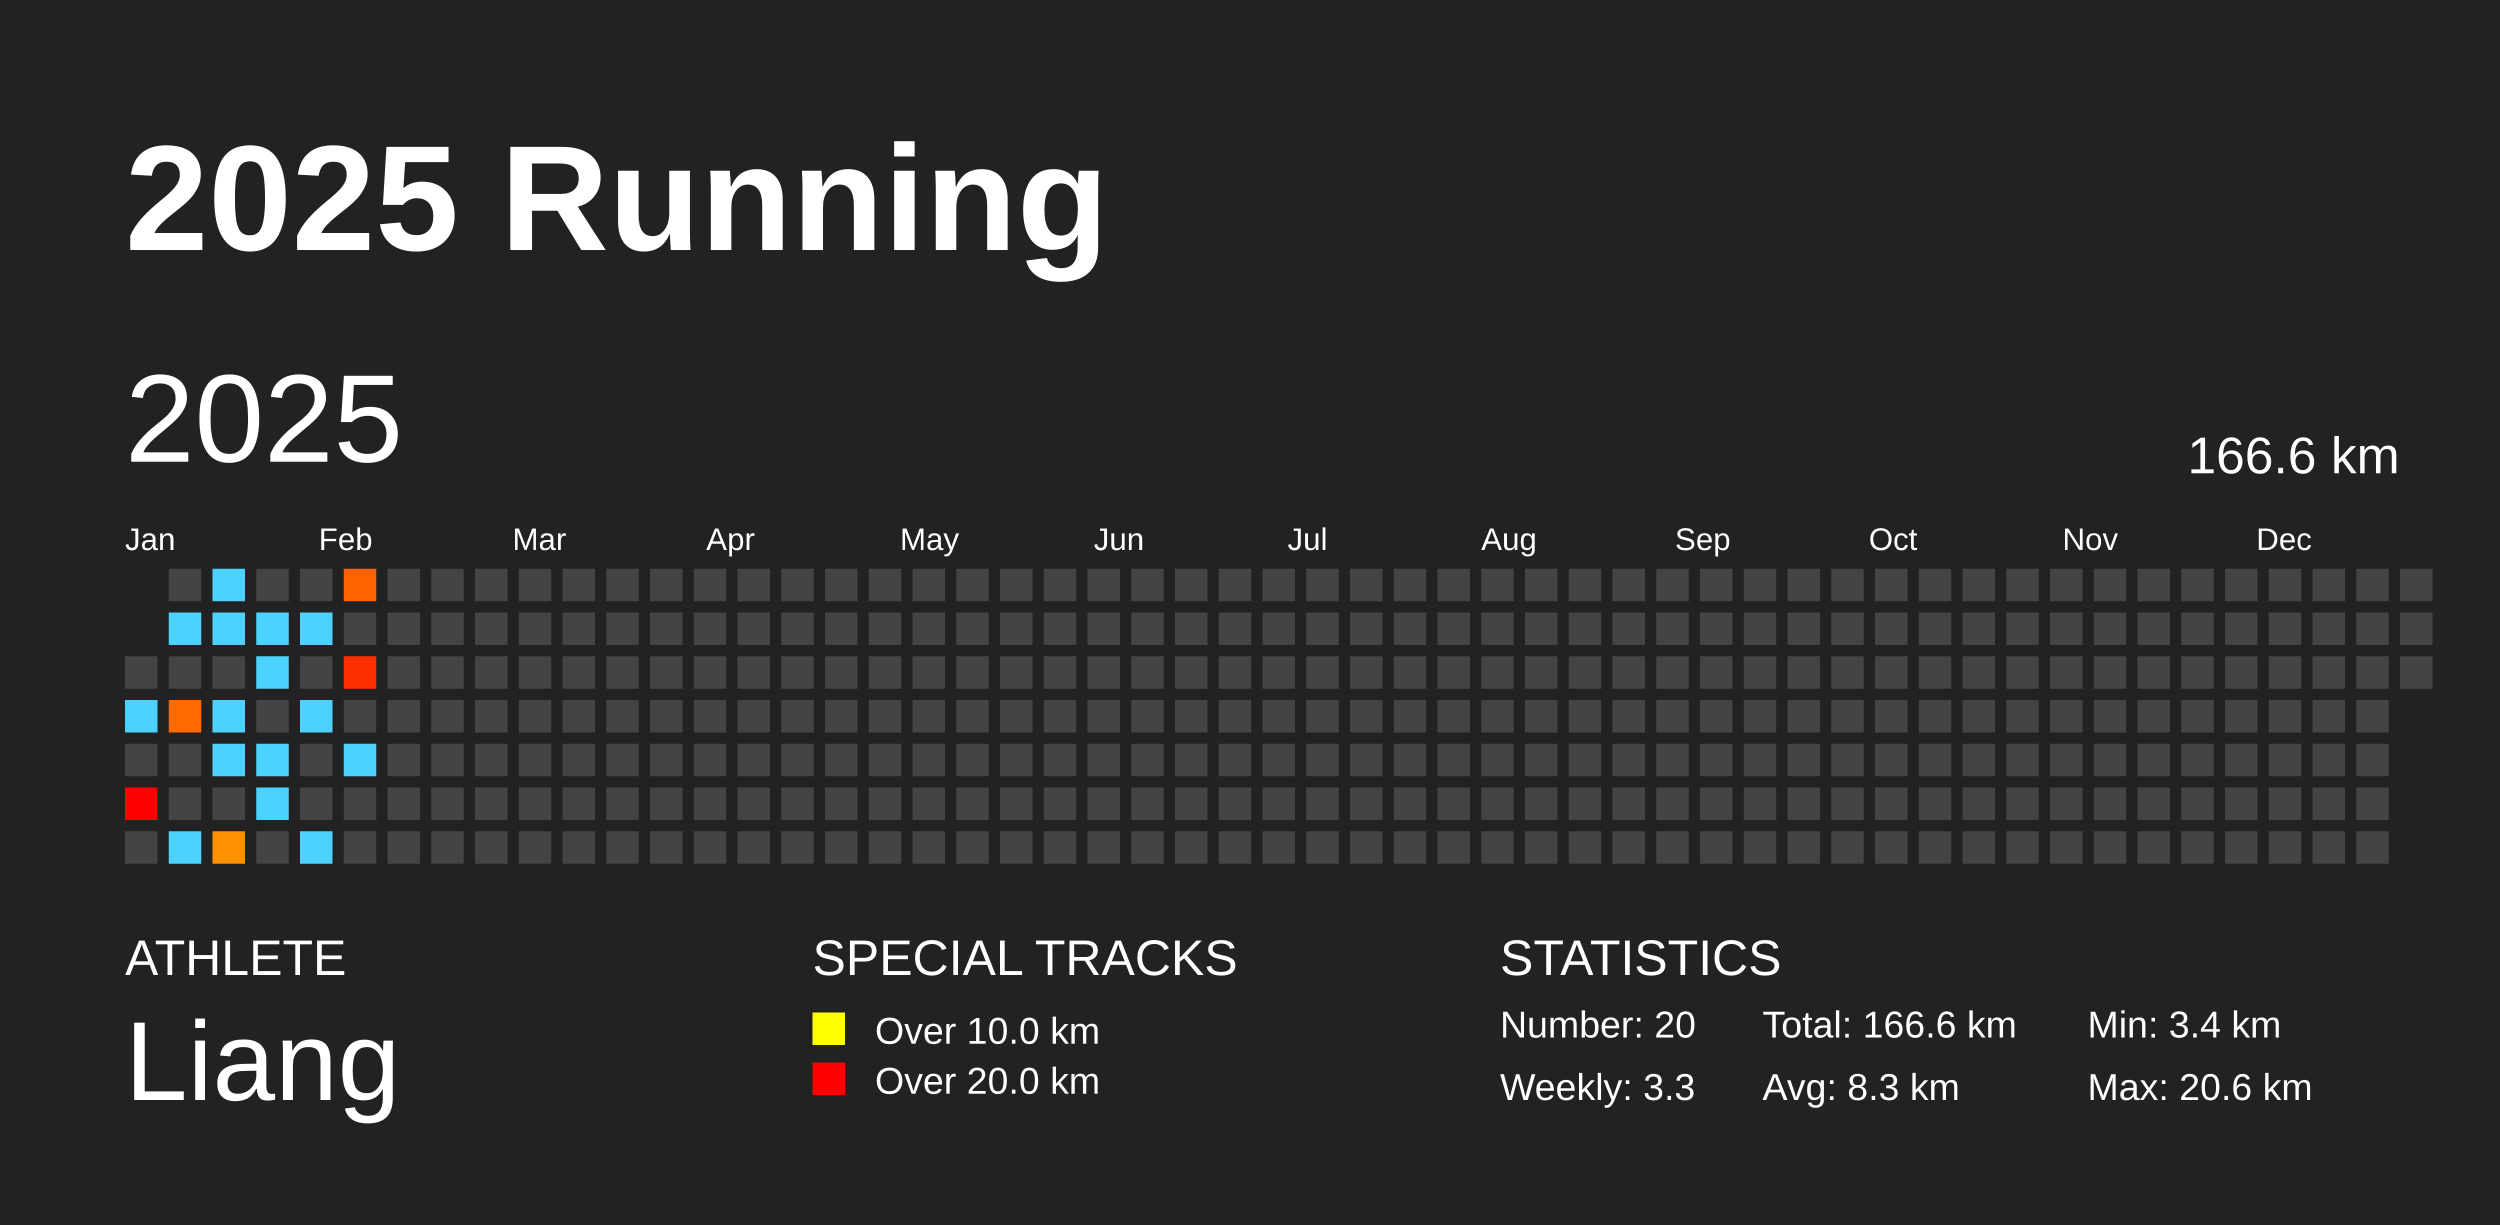
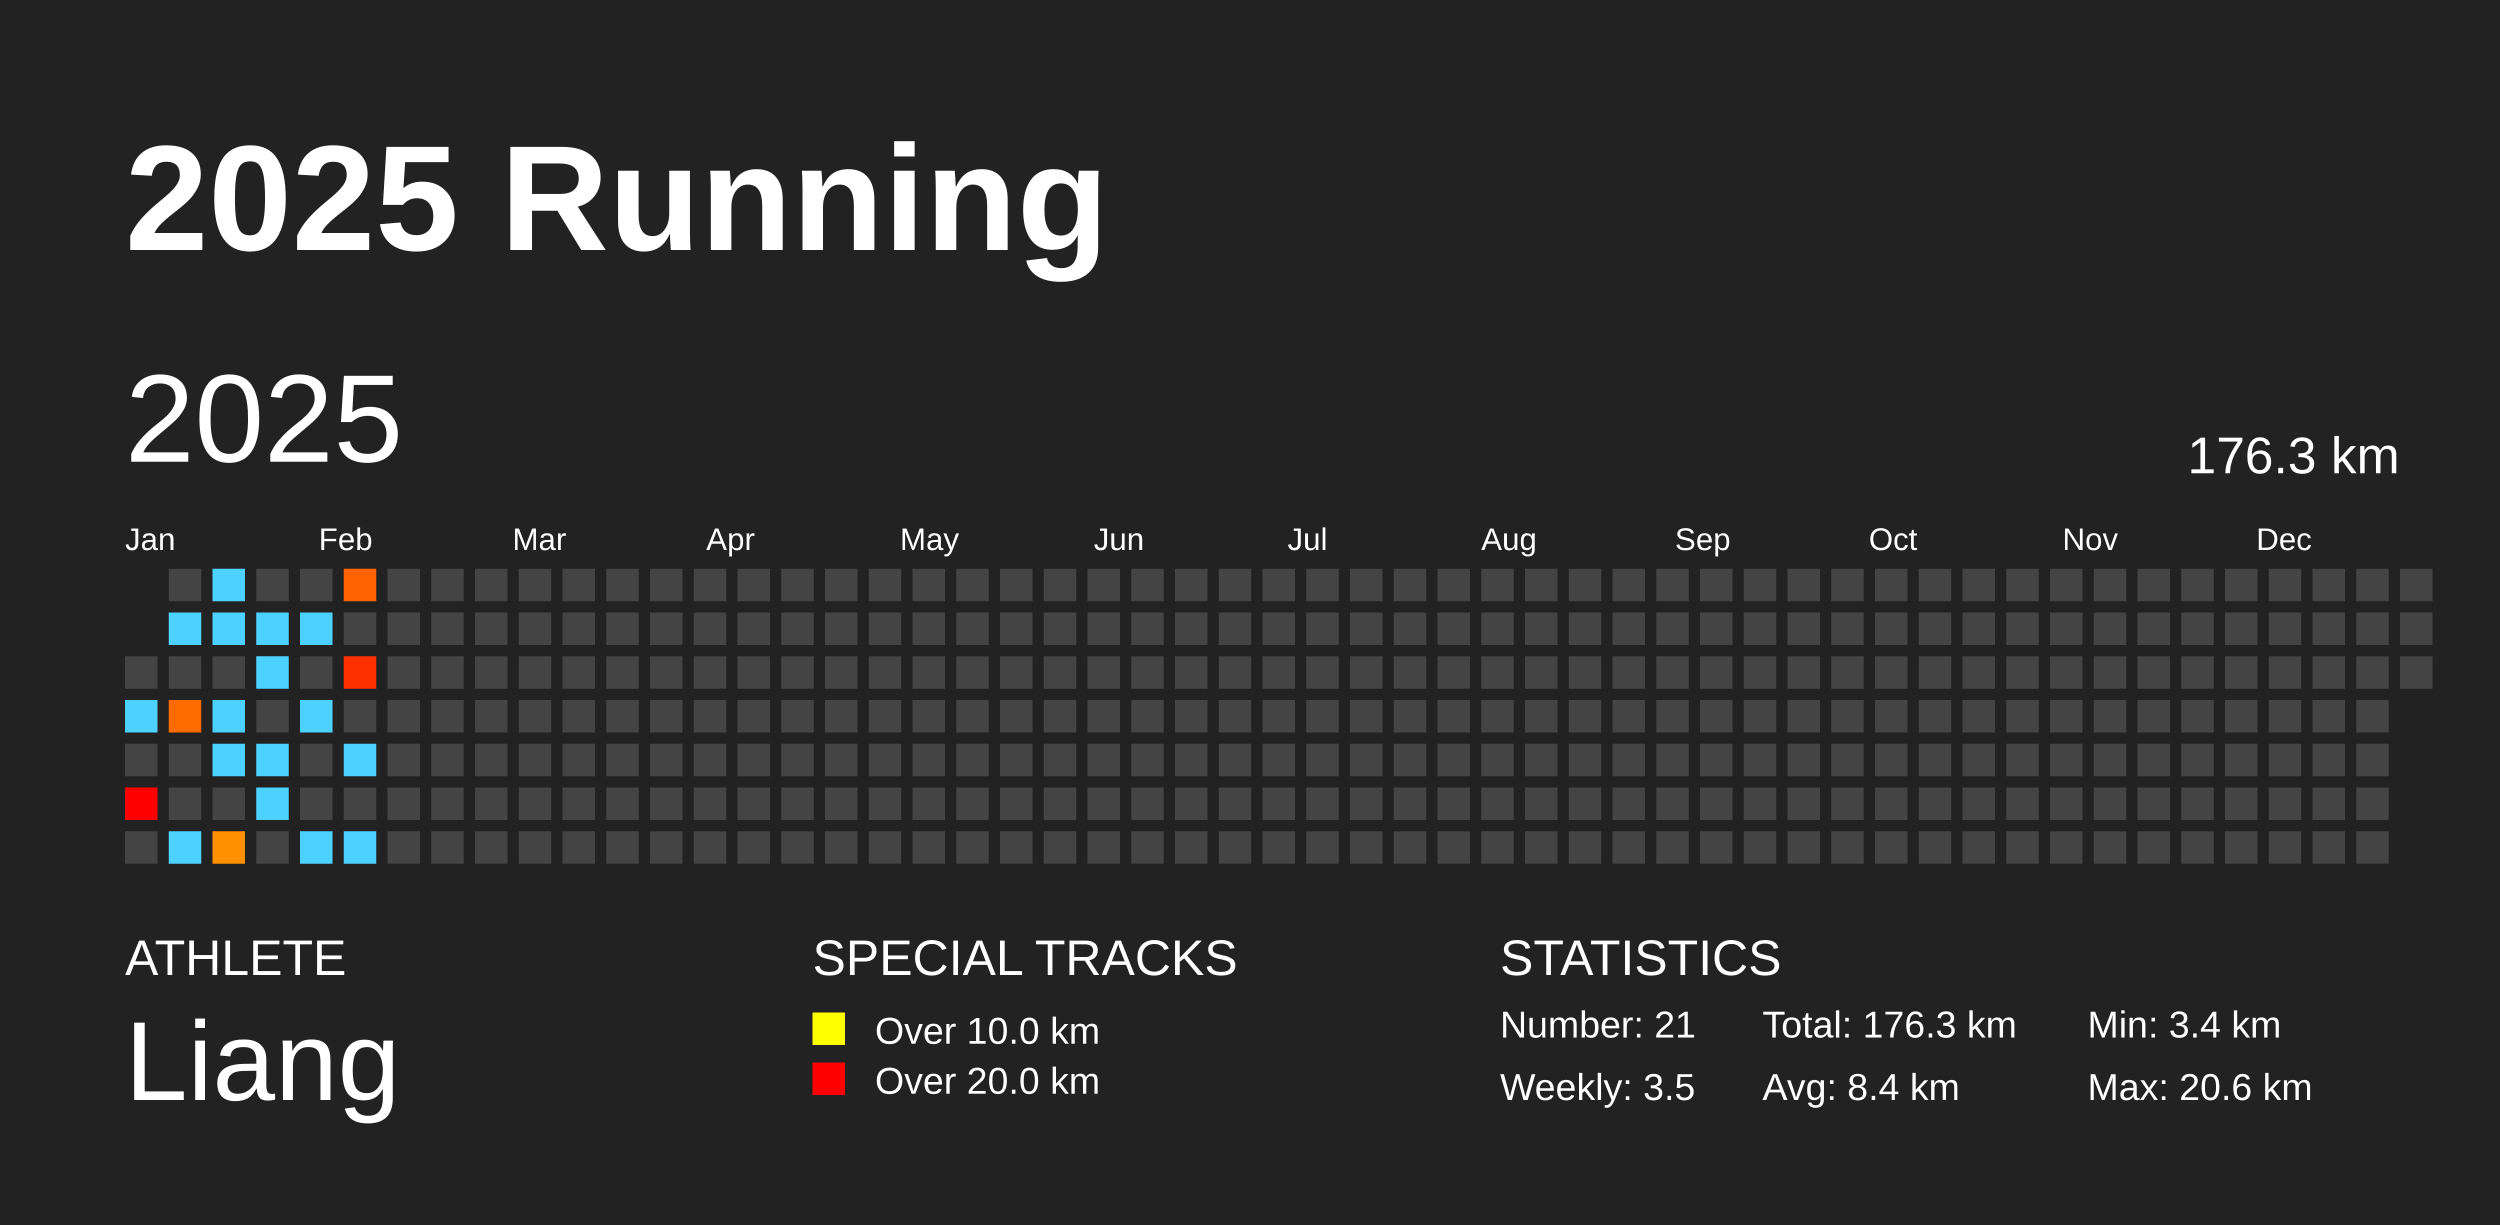
<svg xmlns="http://www.w3.org/2000/svg" baseProfile="full" height="98mm" version="1.1" viewBox="0,0,200,98" width="200mm">
  <defs />
  <rect fill="#222222" height="98" width="200" x="0" y="0" />
  <text fill="#FFFFFF" style="font-size:12px; font-family:Arial; font-weight:bold;" x="10" y="20">2025 Running</text>
  <text fill="#FFFFFF" style="font-size:4px; font-family:Arial" x="10" y="78">ATHLETE</text>
  <text fill="#FFFFFF" style="font-size:9px; font-family:Arial" x="10" y="88">Liang</text>
  <text fill="#FFFFFF" style="font-size:4px; font-family:Arial" x="65" y="78">SPECIAL TRACKS</text>
  <rect fill="yellow" height="2.6" width="2.6" x="65" y="81" />
  <text fill="#FFFFFF" style="font-size:3px; font-family:Arial" x="70" y="83.5">Over 10.0 km</text>
  <rect fill="red" height="2.6" width="2.6" x="65" y="85" />
  <text fill="#FFFFFF" style="font-size:3px; font-family:Arial" x="70" y="87.5">Over 20.0 km</text>
  <text fill="#FFFFFF" style="font-size:4px; font-family:Arial" x="120" y="78">STATISTICS</text>
-   <text fill="#FFFFFF" style="font-size:3px; font-family:Arial" x="120" y="83">Number: 20</text>
-   <text fill="#FFFFFF" style="font-size:3px; font-family:Arial" x="120" y="88">Weekly: 3.3</text>
-   <text fill="#FFFFFF" style="font-size:3px; font-family:Arial" x="141" y="83">Total: 166.6 km</text>
-   <text fill="#FFFFFF" style="font-size:3px; font-family:Arial" x="141" y="88">Avg: 8.3 km</text>
+   <text fill="#FFFFFF" style="font-size:3px; font-family:Arial" x="120" y="83">Number: 21</text>
+   <text fill="#FFFFFF" style="font-size:3px; font-family:Arial" x="120" y="88">Weekly: 3.5</text>
+   <text fill="#FFFFFF" style="font-size:3px; font-family:Arial" x="141" y="83">Total: 176.3 km</text>
+   <text fill="#FFFFFF" style="font-size:3px; font-family:Arial" x="141" y="88">Avg: 8.4 km</text>
  <text fill="#FFFFFF" style="font-size:3px; font-family:Arial" x="167" y="83">Min: 3.4 km</text>
  <text fill="#FFFFFF" style="font-size:3px; font-family:Arial" x="167" y="88">Max: 20.6 km</text>
  <text dominant-baseline="hanging" fill="#FFFFFF" style="font-size:10.0px; font-family:Arial;" x="10" y="30">2025</text>
-   <text dominant-baseline="hanging" fill="#FFFFFF" style="font-size:4.125px; font-family:Arial;" x="175" y="35">166.6 km</text>
+   <text dominant-baseline="hanging" fill="#FFFFFF" style="font-size:4.125px; font-family:Arial;" x="175" y="35">176.3 km</text>
  <text fill="#FFFFFF" style="font-size:2.5px; font-family:Arial" x="10.0" y="44">Jan</text>
  <text fill="#FFFFFF" style="font-size:2.5px; font-family:Arial" x="25.5" y="44">Feb</text>
  <text fill="#FFFFFF" style="font-size:2.5px; font-family:Arial" x="41.0" y="44">Mar</text>
  <text fill="#FFFFFF" style="font-size:2.5px; font-family:Arial" x="56.5" y="44">Apr</text>
  <text fill="#FFFFFF" style="font-size:2.5px; font-family:Arial" x="72.0" y="44">May</text>
  <text fill="#FFFFFF" style="font-size:2.5px; font-family:Arial" x="87.5" y="44">Jun</text>
  <text fill="#FFFFFF" style="font-size:2.5px; font-family:Arial" x="103.0" y="44">Jul</text>
  <text fill="#FFFFFF" style="font-size:2.5px; font-family:Arial" x="118.5" y="44">Aug</text>
  <text fill="#FFFFFF" style="font-size:2.5px; font-family:Arial" x="134.0" y="44">Sep</text>
  <text fill="#FFFFFF" style="font-size:2.5px; font-family:Arial" x="149.5" y="44">Oct</text>
  <text fill="#FFFFFF" style="font-size:2.5px; font-family:Arial" x="165.0" y="44">Nov</text>
  <text fill="#FFFFFF" style="font-size:2.5px; font-family:Arial" x="180.5" y="44">Dec</text>
  <rect fill="#444444" height="2.6" width="2.6" x="10.0" y="52.5" />
  <rect fill="#4dd2ff" height="2.6" width="2.6" x="10.0" y="56.0" />
  <rect fill="#444444" height="2.6" width="2.6" x="10.0" y="59.5" />
  <rect fill="red" height="2.6" width="2.6" x="10.0" y="63.0" />
  <rect fill="#444444" height="2.6" width="2.6" x="10.0" y="66.5" />
  <rect fill="#444444" height="2.6" width="2.6" x="13.5" y="45.5" />
  <rect fill="#4dd2ff" height="2.6" width="2.6" x="13.5" y="49.0" />
  <rect fill="#444444" height="2.6" width="2.6" x="13.5" y="52.5" />
  <rect fill="#ff6b00" height="2.6" width="2.6" x="13.5" y="56.0" />
  <rect fill="#444444" height="2.6" width="2.6" x="13.5" y="59.5" />
  <rect fill="#444444" height="2.6" width="2.6" x="13.5" y="63.0" />
  <rect fill="#4dd2ff" height="2.6" width="2.6" x="13.5" y="66.5" />
  <rect fill="#4dd2ff" height="2.6" width="2.6" x="17.0" y="45.5" />
  <rect fill="#4dd2ff" height="2.6" width="2.6" x="17.0" y="49.0" />
  <rect fill="#444444" height="2.6" width="2.6" x="17.0" y="52.5" />
  <rect fill="#4dd2ff" height="2.6" width="2.6" x="17.0" y="56.0" />
  <rect fill="#4dd2ff" height="2.6" width="2.6" x="17.0" y="59.5" />
  <rect fill="#444444" height="2.6" width="2.6" x="17.0" y="63.0" />
  <rect fill="#ff9000" height="2.6" width="2.6" x="17.0" y="66.5" />
  <rect fill="#444444" height="2.6" width="2.6" x="20.5" y="45.5" />
  <rect fill="#4dd2ff" height="2.6" width="2.6" x="20.5" y="49.0" />
  <rect fill="#4dd2ff" height="2.6" width="2.6" x="20.5" y="52.5" />
  <rect fill="#444444" height="2.6" width="2.6" x="20.5" y="56.0" />
  <rect fill="#4dd2ff" height="2.6" width="2.6" x="20.5" y="59.5" />
  <rect fill="#4dd2ff" height="2.6" width="2.6" x="20.5" y="63.0" />
  <rect fill="#444444" height="2.6" width="2.6" x="20.5" y="66.5" />
  <rect fill="#444444" height="2.6" width="2.6" x="24.0" y="45.5" />
  <rect fill="#4dd2ff" height="2.6" width="2.6" x="24.0" y="49.0" />
  <rect fill="#444444" height="2.6" width="2.6" x="24.0" y="52.5" />
  <rect fill="#4dd2ff" height="2.6" width="2.6" x="24.0" y="56.0" />
  <rect fill="#444444" height="2.6" width="2.6" x="24.0" y="59.5" />
  <rect fill="#444444" height="2.6" width="2.6" x="24.0" y="63.0" />
  <rect fill="#4dd2ff" height="2.6" width="2.6" x="24.0" y="66.5" />
  <rect fill="#ff6200" height="2.6" width="2.6" x="27.5" y="45.5" />
  <rect fill="#444444" height="2.6" width="2.6" x="27.5" y="49.0" />
  <rect fill="#ff3000" height="2.6" width="2.6" x="27.5" y="52.5" />
  <rect fill="#444444" height="2.6" width="2.6" x="27.5" y="56.0" />
  <rect fill="#4dd2ff" height="2.6" width="2.6" x="27.5" y="59.5" />
  <rect fill="#444444" height="2.6" width="2.6" x="27.5" y="63.0" />
-   <rect fill="#444444" height="2.6" width="2.6" x="27.5" y="66.5" />
+   <rect fill="#4dd2ff" height="2.6" width="2.6" x="27.5" y="66.5" />
  <rect fill="#444444" height="2.6" width="2.6" x="31.0" y="45.5" />
  <rect fill="#444444" height="2.6" width="2.6" x="31.0" y="49.0" />
  <rect fill="#444444" height="2.6" width="2.6" x="31.0" y="52.5" />
  <rect fill="#444444" height="2.6" width="2.6" x="31.0" y="56.0" />
  <rect fill="#444444" height="2.6" width="2.6" x="31.0" y="59.5" />
  <rect fill="#444444" height="2.6" width="2.6" x="31.0" y="63.0" />
  <rect fill="#444444" height="2.6" width="2.6" x="31.0" y="66.5" />
  <rect fill="#444444" height="2.6" width="2.6" x="34.5" y="45.5" />
  <rect fill="#444444" height="2.6" width="2.6" x="34.5" y="49.0" />
  <rect fill="#444444" height="2.6" width="2.6" x="34.5" y="52.5" />
  <rect fill="#444444" height="2.6" width="2.6" x="34.5" y="56.0" />
  <rect fill="#444444" height="2.6" width="2.6" x="34.5" y="59.5" />
  <rect fill="#444444" height="2.6" width="2.6" x="34.5" y="63.0" />
  <rect fill="#444444" height="2.6" width="2.6" x="34.5" y="66.5" />
  <rect fill="#444444" height="2.6" width="2.6" x="38.0" y="45.5" />
  <rect fill="#444444" height="2.6" width="2.6" x="38.0" y="49.0" />
  <rect fill="#444444" height="2.6" width="2.6" x="38.0" y="52.5" />
  <rect fill="#444444" height="2.6" width="2.6" x="38.0" y="56.0" />
  <rect fill="#444444" height="2.6" width="2.6" x="38.0" y="59.5" />
  <rect fill="#444444" height="2.6" width="2.6" x="38.0" y="63.0" />
  <rect fill="#444444" height="2.6" width="2.6" x="38.0" y="66.5" />
  <rect fill="#444444" height="2.6" width="2.6" x="41.5" y="45.5" />
  <rect fill="#444444" height="2.6" width="2.6" x="41.5" y="49.0" />
  <rect fill="#444444" height="2.6" width="2.6" x="41.5" y="52.5" />
  <rect fill="#444444" height="2.6" width="2.6" x="41.5" y="56.0" />
  <rect fill="#444444" height="2.6" width="2.6" x="41.5" y="59.5" />
  <rect fill="#444444" height="2.6" width="2.6" x="41.5" y="63.0" />
  <rect fill="#444444" height="2.6" width="2.6" x="41.5" y="66.5" />
  <rect fill="#444444" height="2.6" width="2.6" x="45.0" y="45.5" />
  <rect fill="#444444" height="2.6" width="2.6" x="45.0" y="49.0" />
  <rect fill="#444444" height="2.6" width="2.6" x="45.0" y="52.5" />
  <rect fill="#444444" height="2.6" width="2.6" x="45.0" y="56.0" />
  <rect fill="#444444" height="2.6" width="2.6" x="45.0" y="59.5" />
  <rect fill="#444444" height="2.6" width="2.6" x="45.0" y="63.0" />
  <rect fill="#444444" height="2.6" width="2.6" x="45.0" y="66.5" />
  <rect fill="#444444" height="2.6" width="2.6" x="48.5" y="45.5" />
  <rect fill="#444444" height="2.6" width="2.6" x="48.5" y="49.0" />
  <rect fill="#444444" height="2.6" width="2.6" x="48.5" y="52.5" />
  <rect fill="#444444" height="2.6" width="2.6" x="48.5" y="56.0" />
  <rect fill="#444444" height="2.6" width="2.6" x="48.5" y="59.5" />
  <rect fill="#444444" height="2.6" width="2.6" x="48.5" y="63.0" />
  <rect fill="#444444" height="2.6" width="2.6" x="48.5" y="66.5" />
  <rect fill="#444444" height="2.6" width="2.6" x="52.0" y="45.5" />
  <rect fill="#444444" height="2.6" width="2.6" x="52.0" y="49.0" />
  <rect fill="#444444" height="2.6" width="2.6" x="52.0" y="52.5" />
  <rect fill="#444444" height="2.6" width="2.6" x="52.0" y="56.0" />
  <rect fill="#444444" height="2.6" width="2.6" x="52.0" y="59.5" />
  <rect fill="#444444" height="2.6" width="2.6" x="52.0" y="63.0" />
  <rect fill="#444444" height="2.6" width="2.6" x="52.0" y="66.5" />
  <rect fill="#444444" height="2.6" width="2.6" x="55.5" y="45.5" />
  <rect fill="#444444" height="2.6" width="2.6" x="55.5" y="49.0" />
  <rect fill="#444444" height="2.6" width="2.6" x="55.5" y="52.5" />
  <rect fill="#444444" height="2.6" width="2.6" x="55.5" y="56.0" />
  <rect fill="#444444" height="2.6" width="2.6" x="55.5" y="59.5" />
  <rect fill="#444444" height="2.6" width="2.6" x="55.5" y="63.0" />
  <rect fill="#444444" height="2.6" width="2.6" x="55.5" y="66.5" />
  <rect fill="#444444" height="2.6" width="2.6" x="59.0" y="45.5" />
  <rect fill="#444444" height="2.6" width="2.6" x="59.0" y="49.0" />
  <rect fill="#444444" height="2.6" width="2.6" x="59.0" y="52.5" />
  <rect fill="#444444" height="2.6" width="2.6" x="59.0" y="56.0" />
  <rect fill="#444444" height="2.6" width="2.6" x="59.0" y="59.5" />
  <rect fill="#444444" height="2.6" width="2.6" x="59.0" y="63.0" />
  <rect fill="#444444" height="2.6" width="2.6" x="59.0" y="66.5" />
  <rect fill="#444444" height="2.6" width="2.6" x="62.5" y="45.5" />
  <rect fill="#444444" height="2.6" width="2.6" x="62.5" y="49.0" />
  <rect fill="#444444" height="2.6" width="2.6" x="62.5" y="52.5" />
  <rect fill="#444444" height="2.6" width="2.6" x="62.5" y="56.0" />
  <rect fill="#444444" height="2.6" width="2.6" x="62.5" y="59.5" />
  <rect fill="#444444" height="2.6" width="2.6" x="62.5" y="63.0" />
  <rect fill="#444444" height="2.6" width="2.6" x="62.5" y="66.5" />
  <rect fill="#444444" height="2.6" width="2.6" x="66.0" y="45.5" />
  <rect fill="#444444" height="2.6" width="2.6" x="66.0" y="49.0" />
  <rect fill="#444444" height="2.6" width="2.6" x="66.0" y="52.5" />
  <rect fill="#444444" height="2.6" width="2.6" x="66.0" y="56.0" />
  <rect fill="#444444" height="2.6" width="2.6" x="66.0" y="59.5" />
  <rect fill="#444444" height="2.6" width="2.6" x="66.0" y="63.0" />
  <rect fill="#444444" height="2.6" width="2.6" x="66.0" y="66.5" />
  <rect fill="#444444" height="2.6" width="2.6" x="69.5" y="45.5" />
  <rect fill="#444444" height="2.6" width="2.6" x="69.5" y="49.0" />
  <rect fill="#444444" height="2.6" width="2.6" x="69.5" y="52.5" />
  <rect fill="#444444" height="2.6" width="2.6" x="69.5" y="56.0" />
  <rect fill="#444444" height="2.6" width="2.6" x="69.5" y="59.5" />
  <rect fill="#444444" height="2.6" width="2.6" x="69.5" y="63.0" />
  <rect fill="#444444" height="2.6" width="2.6" x="69.5" y="66.5" />
  <rect fill="#444444" height="2.6" width="2.6" x="73.0" y="45.5" />
  <rect fill="#444444" height="2.6" width="2.6" x="73.0" y="49.0" />
  <rect fill="#444444" height="2.6" width="2.6" x="73.0" y="52.5" />
  <rect fill="#444444" height="2.6" width="2.6" x="73.0" y="56.0" />
  <rect fill="#444444" height="2.6" width="2.6" x="73.0" y="59.5" />
  <rect fill="#444444" height="2.6" width="2.6" x="73.0" y="63.0" />
  <rect fill="#444444" height="2.6" width="2.6" x="73.0" y="66.5" />
  <rect fill="#444444" height="2.6" width="2.6" x="76.5" y="45.5" />
  <rect fill="#444444" height="2.6" width="2.6" x="76.5" y="49.0" />
  <rect fill="#444444" height="2.6" width="2.6" x="76.5" y="52.5" />
  <rect fill="#444444" height="2.6" width="2.6" x="76.5" y="56.0" />
  <rect fill="#444444" height="2.6" width="2.6" x="76.5" y="59.5" />
  <rect fill="#444444" height="2.6" width="2.6" x="76.5" y="63.0" />
  <rect fill="#444444" height="2.6" width="2.6" x="76.5" y="66.5" />
  <rect fill="#444444" height="2.6" width="2.6" x="80.0" y="45.5" />
  <rect fill="#444444" height="2.6" width="2.6" x="80.0" y="49.0" />
  <rect fill="#444444" height="2.6" width="2.6" x="80.0" y="52.5" />
  <rect fill="#444444" height="2.6" width="2.6" x="80.0" y="56.0" />
  <rect fill="#444444" height="2.6" width="2.6" x="80.0" y="59.5" />
  <rect fill="#444444" height="2.6" width="2.6" x="80.0" y="63.0" />
  <rect fill="#444444" height="2.6" width="2.6" x="80.0" y="66.5" />
  <rect fill="#444444" height="2.6" width="2.6" x="83.5" y="45.5" />
  <rect fill="#444444" height="2.6" width="2.6" x="83.5" y="49.0" />
  <rect fill="#444444" height="2.6" width="2.6" x="83.5" y="52.5" />
  <rect fill="#444444" height="2.6" width="2.6" x="83.5" y="56.0" />
  <rect fill="#444444" height="2.6" width="2.6" x="83.5" y="59.5" />
  <rect fill="#444444" height="2.6" width="2.6" x="83.5" y="63.0" />
  <rect fill="#444444" height="2.6" width="2.6" x="83.5" y="66.5" />
  <rect fill="#444444" height="2.6" width="2.6" x="87.0" y="45.5" />
  <rect fill="#444444" height="2.6" width="2.6" x="87.0" y="49.0" />
  <rect fill="#444444" height="2.6" width="2.6" x="87.0" y="52.5" />
  <rect fill="#444444" height="2.6" width="2.6" x="87.0" y="56.0" />
  <rect fill="#444444" height="2.6" width="2.6" x="87.0" y="59.5" />
  <rect fill="#444444" height="2.6" width="2.6" x="87.0" y="63.0" />
  <rect fill="#444444" height="2.6" width="2.6" x="87.0" y="66.5" />
  <rect fill="#444444" height="2.6" width="2.6" x="90.5" y="45.5" />
  <rect fill="#444444" height="2.6" width="2.6" x="90.5" y="49.0" />
  <rect fill="#444444" height="2.6" width="2.6" x="90.5" y="52.5" />
  <rect fill="#444444" height="2.6" width="2.6" x="90.5" y="56.0" />
  <rect fill="#444444" height="2.6" width="2.6" x="90.5" y="59.5" />
  <rect fill="#444444" height="2.6" width="2.6" x="90.5" y="63.0" />
  <rect fill="#444444" height="2.6" width="2.6" x="90.5" y="66.5" />
  <rect fill="#444444" height="2.6" width="2.6" x="94.0" y="45.5" />
  <rect fill="#444444" height="2.6" width="2.6" x="94.0" y="49.0" />
  <rect fill="#444444" height="2.6" width="2.6" x="94.0" y="52.5" />
  <rect fill="#444444" height="2.6" width="2.6" x="94.0" y="56.0" />
  <rect fill="#444444" height="2.6" width="2.6" x="94.0" y="59.5" />
  <rect fill="#444444" height="2.6" width="2.6" x="94.0" y="63.0" />
  <rect fill="#444444" height="2.6" width="2.6" x="94.0" y="66.5" />
  <rect fill="#444444" height="2.6" width="2.6" x="97.5" y="45.5" />
  <rect fill="#444444" height="2.6" width="2.6" x="97.5" y="49.0" />
  <rect fill="#444444" height="2.6" width="2.6" x="97.5" y="52.5" />
  <rect fill="#444444" height="2.6" width="2.6" x="97.5" y="56.0" />
  <rect fill="#444444" height="2.6" width="2.6" x="97.5" y="59.5" />
  <rect fill="#444444" height="2.6" width="2.6" x="97.5" y="63.0" />
  <rect fill="#444444" height="2.6" width="2.6" x="97.5" y="66.5" />
  <rect fill="#444444" height="2.6" width="2.6" x="101.0" y="45.5" />
  <rect fill="#444444" height="2.6" width="2.6" x="101.0" y="49.0" />
  <rect fill="#444444" height="2.6" width="2.6" x="101.0" y="52.5" />
  <rect fill="#444444" height="2.6" width="2.6" x="101.0" y="56.0" />
  <rect fill="#444444" height="2.6" width="2.6" x="101.0" y="59.5" />
  <rect fill="#444444" height="2.6" width="2.6" x="101.0" y="63.0" />
  <rect fill="#444444" height="2.6" width="2.6" x="101.0" y="66.5" />
  <rect fill="#444444" height="2.6" width="2.6" x="104.5" y="45.5" />
  <rect fill="#444444" height="2.6" width="2.6" x="104.5" y="49.0" />
  <rect fill="#444444" height="2.6" width="2.6" x="104.5" y="52.5" />
  <rect fill="#444444" height="2.6" width="2.6" x="104.5" y="56.0" />
  <rect fill="#444444" height="2.6" width="2.6" x="104.5" y="59.5" />
  <rect fill="#444444" height="2.6" width="2.6" x="104.5" y="63.0" />
  <rect fill="#444444" height="2.6" width="2.6" x="104.5" y="66.5" />
  <rect fill="#444444" height="2.6" width="2.6" x="108.0" y="45.5" />
  <rect fill="#444444" height="2.6" width="2.6" x="108.0" y="49.0" />
  <rect fill="#444444" height="2.6" width="2.6" x="108.0" y="52.5" />
  <rect fill="#444444" height="2.6" width="2.6" x="108.0" y="56.0" />
  <rect fill="#444444" height="2.6" width="2.6" x="108.0" y="59.5" />
  <rect fill="#444444" height="2.6" width="2.6" x="108.0" y="63.0" />
  <rect fill="#444444" height="2.6" width="2.6" x="108.0" y="66.5" />
  <rect fill="#444444" height="2.6" width="2.6" x="111.5" y="45.5" />
  <rect fill="#444444" height="2.6" width="2.6" x="111.5" y="49.0" />
  <rect fill="#444444" height="2.6" width="2.6" x="111.5" y="52.5" />
  <rect fill="#444444" height="2.6" width="2.6" x="111.5" y="56.0" />
  <rect fill="#444444" height="2.6" width="2.6" x="111.5" y="59.5" />
  <rect fill="#444444" height="2.6" width="2.6" x="111.5" y="63.0" />
  <rect fill="#444444" height="2.6" width="2.6" x="111.5" y="66.5" />
  <rect fill="#444444" height="2.6" width="2.6" x="115.0" y="45.5" />
  <rect fill="#444444" height="2.6" width="2.6" x="115.0" y="49.0" />
  <rect fill="#444444" height="2.6" width="2.6" x="115.0" y="52.5" />
  <rect fill="#444444" height="2.6" width="2.6" x="115.0" y="56.0" />
  <rect fill="#444444" height="2.6" width="2.6" x="115.0" y="59.5" />
  <rect fill="#444444" height="2.6" width="2.6" x="115.0" y="63.0" />
  <rect fill="#444444" height="2.6" width="2.6" x="115.0" y="66.5" />
  <rect fill="#444444" height="2.6" width="2.6" x="118.5" y="45.5" />
  <rect fill="#444444" height="2.6" width="2.6" x="118.5" y="49.0" />
  <rect fill="#444444" height="2.6" width="2.6" x="118.5" y="52.5" />
  <rect fill="#444444" height="2.6" width="2.6" x="118.5" y="56.0" />
  <rect fill="#444444" height="2.6" width="2.6" x="118.5" y="59.5" />
  <rect fill="#444444" height="2.6" width="2.6" x="118.5" y="63.0" />
  <rect fill="#444444" height="2.6" width="2.6" x="118.5" y="66.5" />
  <rect fill="#444444" height="2.6" width="2.6" x="122.0" y="45.5" />
  <rect fill="#444444" height="2.6" width="2.6" x="122.0" y="49.0" />
  <rect fill="#444444" height="2.6" width="2.6" x="122.0" y="52.5" />
  <rect fill="#444444" height="2.6" width="2.6" x="122.0" y="56.0" />
  <rect fill="#444444" height="2.6" width="2.6" x="122.0" y="59.5" />
  <rect fill="#444444" height="2.6" width="2.6" x="122.0" y="63.0" />
  <rect fill="#444444" height="2.6" width="2.6" x="122.0" y="66.5" />
  <rect fill="#444444" height="2.6" width="2.6" x="125.5" y="45.5" />
  <rect fill="#444444" height="2.6" width="2.6" x="125.5" y="49.0" />
  <rect fill="#444444" height="2.6" width="2.6" x="125.5" y="52.5" />
  <rect fill="#444444" height="2.6" width="2.6" x="125.5" y="56.0" />
  <rect fill="#444444" height="2.6" width="2.6" x="125.5" y="59.5" />
  <rect fill="#444444" height="2.6" width="2.6" x="125.5" y="63.0" />
  <rect fill="#444444" height="2.6" width="2.6" x="125.5" y="66.5" />
  <rect fill="#444444" height="2.6" width="2.6" x="129.0" y="45.5" />
  <rect fill="#444444" height="2.6" width="2.6" x="129.0" y="49.0" />
  <rect fill="#444444" height="2.6" width="2.6" x="129.0" y="52.5" />
  <rect fill="#444444" height="2.6" width="2.6" x="129.0" y="56.0" />
  <rect fill="#444444" height="2.6" width="2.6" x="129.0" y="59.5" />
  <rect fill="#444444" height="2.6" width="2.6" x="129.0" y="63.0" />
  <rect fill="#444444" height="2.6" width="2.6" x="129.0" y="66.5" />
  <rect fill="#444444" height="2.6" width="2.6" x="132.5" y="45.5" />
  <rect fill="#444444" height="2.6" width="2.6" x="132.5" y="49.0" />
  <rect fill="#444444" height="2.6" width="2.6" x="132.5" y="52.5" />
  <rect fill="#444444" height="2.6" width="2.6" x="132.5" y="56.0" />
  <rect fill="#444444" height="2.6" width="2.6" x="132.5" y="59.5" />
  <rect fill="#444444" height="2.6" width="2.6" x="132.5" y="63.0" />
  <rect fill="#444444" height="2.6" width="2.6" x="132.5" y="66.5" />
  <rect fill="#444444" height="2.6" width="2.6" x="136.0" y="45.5" />
  <rect fill="#444444" height="2.6" width="2.6" x="136.0" y="49.0" />
  <rect fill="#444444" height="2.6" width="2.6" x="136.0" y="52.5" />
  <rect fill="#444444" height="2.6" width="2.6" x="136.0" y="56.0" />
  <rect fill="#444444" height="2.6" width="2.6" x="136.0" y="59.5" />
  <rect fill="#444444" height="2.6" width="2.6" x="136.0" y="63.0" />
  <rect fill="#444444" height="2.6" width="2.6" x="136.0" y="66.5" />
  <rect fill="#444444" height="2.6" width="2.6" x="139.5" y="45.5" />
  <rect fill="#444444" height="2.6" width="2.6" x="139.5" y="49.0" />
  <rect fill="#444444" height="2.6" width="2.6" x="139.5" y="52.5" />
  <rect fill="#444444" height="2.6" width="2.6" x="139.5" y="56.0" />
  <rect fill="#444444" height="2.6" width="2.6" x="139.5" y="59.5" />
  <rect fill="#444444" height="2.6" width="2.6" x="139.5" y="63.0" />
  <rect fill="#444444" height="2.6" width="2.6" x="139.5" y="66.5" />
  <rect fill="#444444" height="2.6" width="2.6" x="143.0" y="45.5" />
  <rect fill="#444444" height="2.6" width="2.6" x="143.0" y="49.0" />
  <rect fill="#444444" height="2.6" width="2.6" x="143.0" y="52.5" />
  <rect fill="#444444" height="2.6" width="2.6" x="143.0" y="56.0" />
  <rect fill="#444444" height="2.6" width="2.6" x="143.0" y="59.5" />
  <rect fill="#444444" height="2.6" width="2.6" x="143.0" y="63.0" />
  <rect fill="#444444" height="2.6" width="2.6" x="143.0" y="66.5" />
  <rect fill="#444444" height="2.6" width="2.6" x="146.5" y="45.5" />
  <rect fill="#444444" height="2.6" width="2.6" x="146.5" y="49.0" />
  <rect fill="#444444" height="2.6" width="2.6" x="146.5" y="52.5" />
  <rect fill="#444444" height="2.6" width="2.6" x="146.5" y="56.0" />
  <rect fill="#444444" height="2.6" width="2.6" x="146.5" y="59.5" />
  <rect fill="#444444" height="2.6" width="2.6" x="146.5" y="63.0" />
  <rect fill="#444444" height="2.6" width="2.6" x="146.5" y="66.5" />
  <rect fill="#444444" height="2.6" width="2.6" x="150.0" y="45.5" />
  <rect fill="#444444" height="2.6" width="2.6" x="150.0" y="49.0" />
  <rect fill="#444444" height="2.6" width="2.6" x="150.0" y="52.5" />
  <rect fill="#444444" height="2.6" width="2.6" x="150.0" y="56.0" />
  <rect fill="#444444" height="2.6" width="2.6" x="150.0" y="59.5" />
  <rect fill="#444444" height="2.6" width="2.6" x="150.0" y="63.0" />
  <rect fill="#444444" height="2.6" width="2.6" x="150.0" y="66.5" />
  <rect fill="#444444" height="2.6" width="2.6" x="153.5" y="45.5" />
  <rect fill="#444444" height="2.6" width="2.6" x="153.5" y="49.0" />
  <rect fill="#444444" height="2.6" width="2.6" x="153.5" y="52.5" />
  <rect fill="#444444" height="2.6" width="2.6" x="153.5" y="56.0" />
  <rect fill="#444444" height="2.6" width="2.6" x="153.5" y="59.5" />
  <rect fill="#444444" height="2.6" width="2.6" x="153.5" y="63.0" />
  <rect fill="#444444" height="2.6" width="2.6" x="153.5" y="66.5" />
  <rect fill="#444444" height="2.6" width="2.6" x="157.0" y="45.5" />
  <rect fill="#444444" height="2.6" width="2.6" x="157.0" y="49.0" />
  <rect fill="#444444" height="2.6" width="2.6" x="157.0" y="52.5" />
  <rect fill="#444444" height="2.6" width="2.6" x="157.0" y="56.0" />
  <rect fill="#444444" height="2.6" width="2.6" x="157.0" y="59.5" />
  <rect fill="#444444" height="2.6" width="2.6" x="157.0" y="63.0" />
  <rect fill="#444444" height="2.6" width="2.6" x="157.0" y="66.5" />
  <rect fill="#444444" height="2.6" width="2.6" x="160.5" y="45.5" />
  <rect fill="#444444" height="2.6" width="2.6" x="160.5" y="49.0" />
  <rect fill="#444444" height="2.6" width="2.6" x="160.5" y="52.5" />
  <rect fill="#444444" height="2.6" width="2.6" x="160.5" y="56.0" />
  <rect fill="#444444" height="2.6" width="2.6" x="160.5" y="59.5" />
  <rect fill="#444444" height="2.6" width="2.6" x="160.5" y="63.0" />
  <rect fill="#444444" height="2.6" width="2.6" x="160.5" y="66.5" />
  <rect fill="#444444" height="2.6" width="2.6" x="164.0" y="45.5" />
  <rect fill="#444444" height="2.6" width="2.6" x="164.0" y="49.0" />
  <rect fill="#444444" height="2.6" width="2.6" x="164.0" y="52.5" />
  <rect fill="#444444" height="2.6" width="2.6" x="164.0" y="56.0" />
  <rect fill="#444444" height="2.6" width="2.6" x="164.0" y="59.5" />
  <rect fill="#444444" height="2.6" width="2.6" x="164.0" y="63.0" />
  <rect fill="#444444" height="2.6" width="2.6" x="164.0" y="66.5" />
  <rect fill="#444444" height="2.6" width="2.6" x="167.5" y="45.5" />
  <rect fill="#444444" height="2.6" width="2.6" x="167.5" y="49.0" />
  <rect fill="#444444" height="2.6" width="2.6" x="167.5" y="52.5" />
  <rect fill="#444444" height="2.6" width="2.6" x="167.5" y="56.0" />
  <rect fill="#444444" height="2.6" width="2.6" x="167.5" y="59.5" />
  <rect fill="#444444" height="2.6" width="2.6" x="167.5" y="63.0" />
  <rect fill="#444444" height="2.6" width="2.6" x="167.5" y="66.5" />
  <rect fill="#444444" height="2.6" width="2.6" x="171.0" y="45.5" />
  <rect fill="#444444" height="2.6" width="2.6" x="171.0" y="49.0" />
  <rect fill="#444444" height="2.6" width="2.6" x="171.0" y="52.5" />
  <rect fill="#444444" height="2.6" width="2.6" x="171.0" y="56.0" />
  <rect fill="#444444" height="2.6" width="2.6" x="171.0" y="59.5" />
  <rect fill="#444444" height="2.6" width="2.6" x="171.0" y="63.0" />
  <rect fill="#444444" height="2.6" width="2.6" x="171.0" y="66.5" />
  <rect fill="#444444" height="2.6" width="2.6" x="174.5" y="45.5" />
  <rect fill="#444444" height="2.6" width="2.6" x="174.5" y="49.0" />
  <rect fill="#444444" height="2.6" width="2.6" x="174.5" y="52.5" />
  <rect fill="#444444" height="2.6" width="2.6" x="174.5" y="56.0" />
  <rect fill="#444444" height="2.6" width="2.6" x="174.5" y="59.5" />
  <rect fill="#444444" height="2.6" width="2.6" x="174.5" y="63.0" />
  <rect fill="#444444" height="2.6" width="2.6" x="174.5" y="66.5" />
  <rect fill="#444444" height="2.6" width="2.6" x="178.0" y="45.5" />
  <rect fill="#444444" height="2.6" width="2.6" x="178.0" y="49.0" />
  <rect fill="#444444" height="2.6" width="2.6" x="178.0" y="52.5" />
  <rect fill="#444444" height="2.6" width="2.6" x="178.0" y="56.0" />
  <rect fill="#444444" height="2.6" width="2.6" x="178.0" y="59.5" />
  <rect fill="#444444" height="2.6" width="2.6" x="178.0" y="63.0" />
  <rect fill="#444444" height="2.6" width="2.6" x="178.0" y="66.5" />
  <rect fill="#444444" height="2.6" width="2.6" x="181.5" y="45.5" />
  <rect fill="#444444" height="2.6" width="2.6" x="181.5" y="49.0" />
  <rect fill="#444444" height="2.6" width="2.6" x="181.5" y="52.5" />
  <rect fill="#444444" height="2.6" width="2.6" x="181.5" y="56.0" />
  <rect fill="#444444" height="2.6" width="2.6" x="181.5" y="59.5" />
  <rect fill="#444444" height="2.6" width="2.6" x="181.5" y="63.0" />
  <rect fill="#444444" height="2.6" width="2.6" x="181.5" y="66.5" />
  <rect fill="#444444" height="2.6" width="2.6" x="185.0" y="45.5" />
  <rect fill="#444444" height="2.6" width="2.6" x="185.0" y="49.0" />
  <rect fill="#444444" height="2.6" width="2.6" x="185.0" y="52.5" />
  <rect fill="#444444" height="2.6" width="2.6" x="185.0" y="56.0" />
  <rect fill="#444444" height="2.6" width="2.6" x="185.0" y="59.5" />
  <rect fill="#444444" height="2.6" width="2.6" x="185.0" y="63.0" />
  <rect fill="#444444" height="2.6" width="2.6" x="185.0" y="66.5" />
  <rect fill="#444444" height="2.6" width="2.6" x="188.5" y="45.5" />
  <rect fill="#444444" height="2.6" width="2.6" x="188.5" y="49.0" />
  <rect fill="#444444" height="2.6" width="2.6" x="188.5" y="52.5" />
  <rect fill="#444444" height="2.6" width="2.6" x="188.5" y="56.0" />
  <rect fill="#444444" height="2.6" width="2.6" x="188.5" y="59.5" />
  <rect fill="#444444" height="2.6" width="2.6" x="188.5" y="63.0" />
  <rect fill="#444444" height="2.6" width="2.6" x="188.5" y="66.5" />
  <rect fill="#444444" height="2.6" width="2.6" x="192.0" y="45.5" />
  <rect fill="#444444" height="2.6" width="2.6" x="192.0" y="49.0" />
  <rect fill="#444444" height="2.6" width="2.6" x="192.0" y="52.5" />
</svg>
